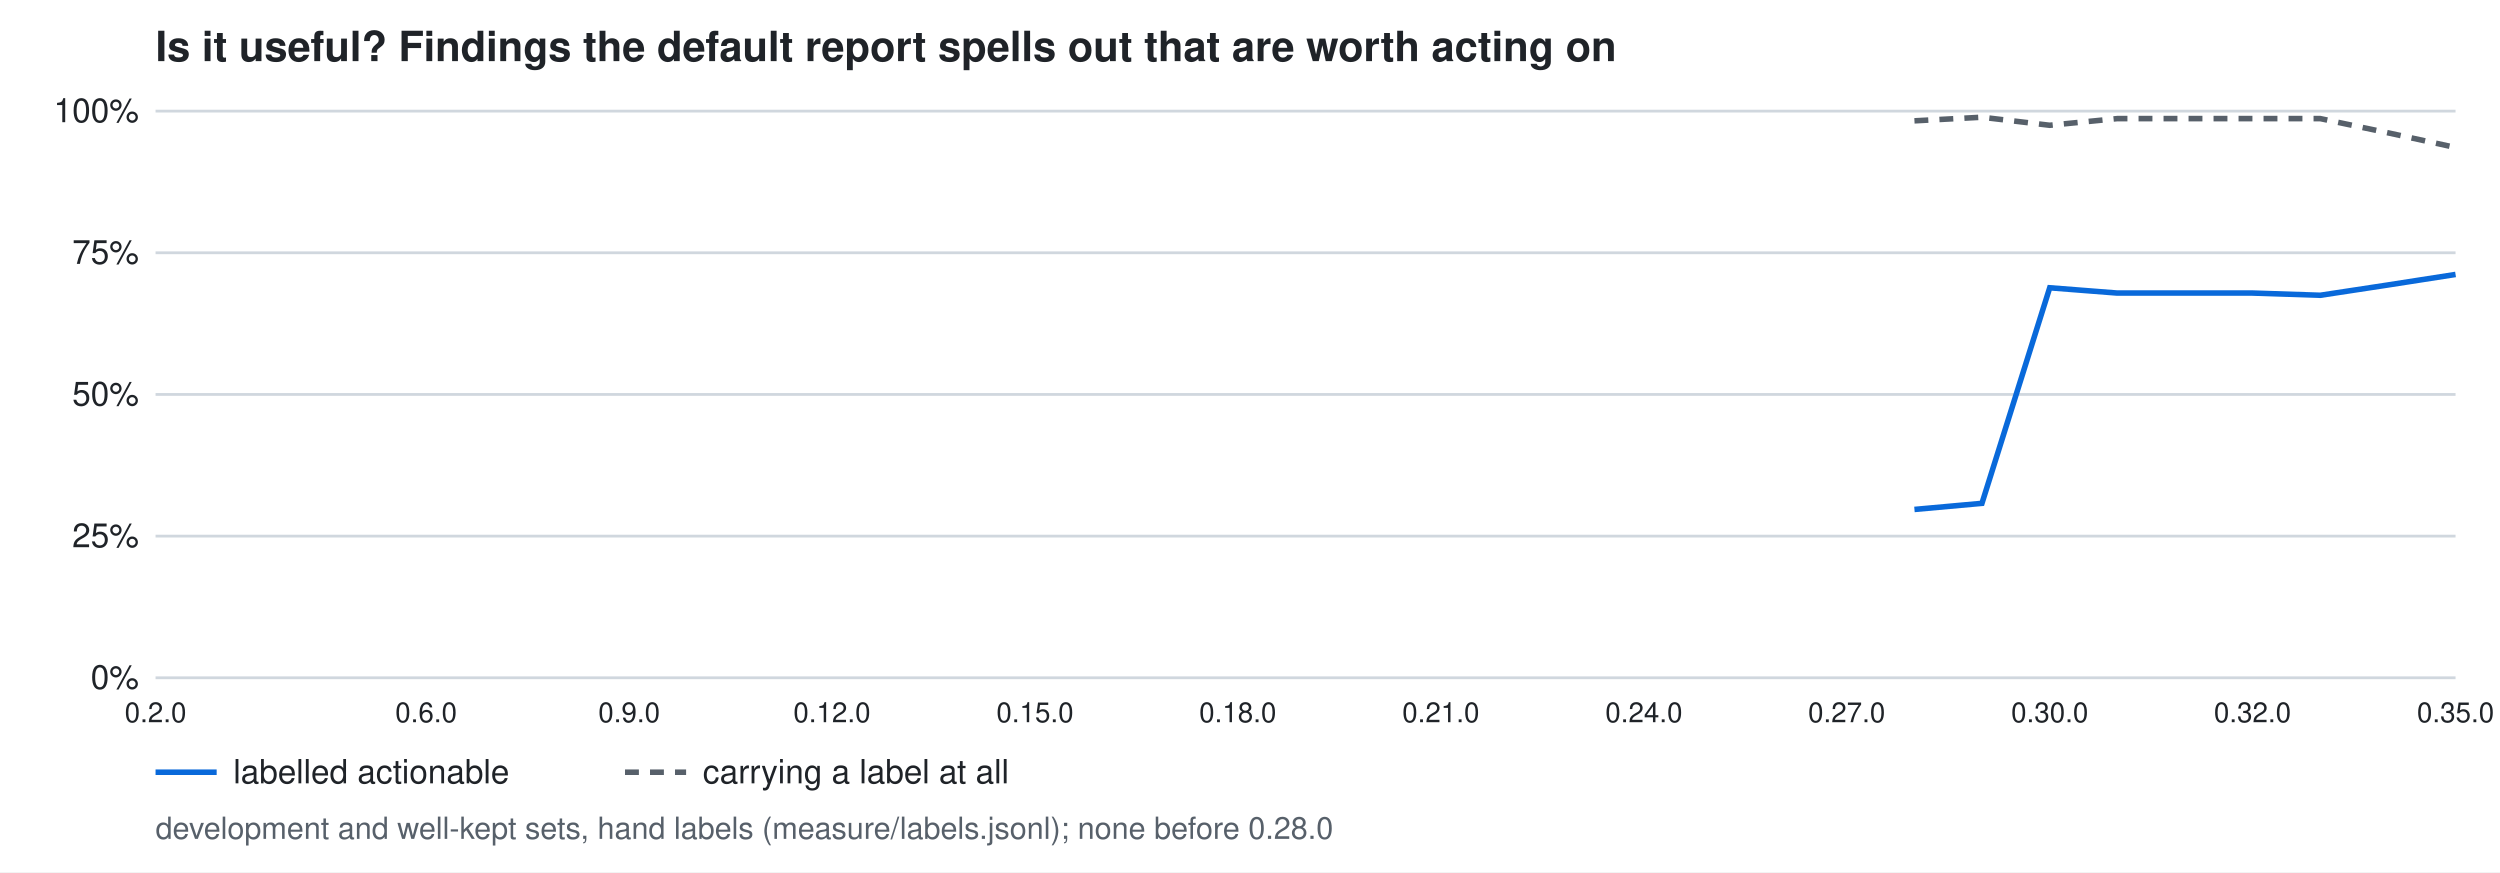
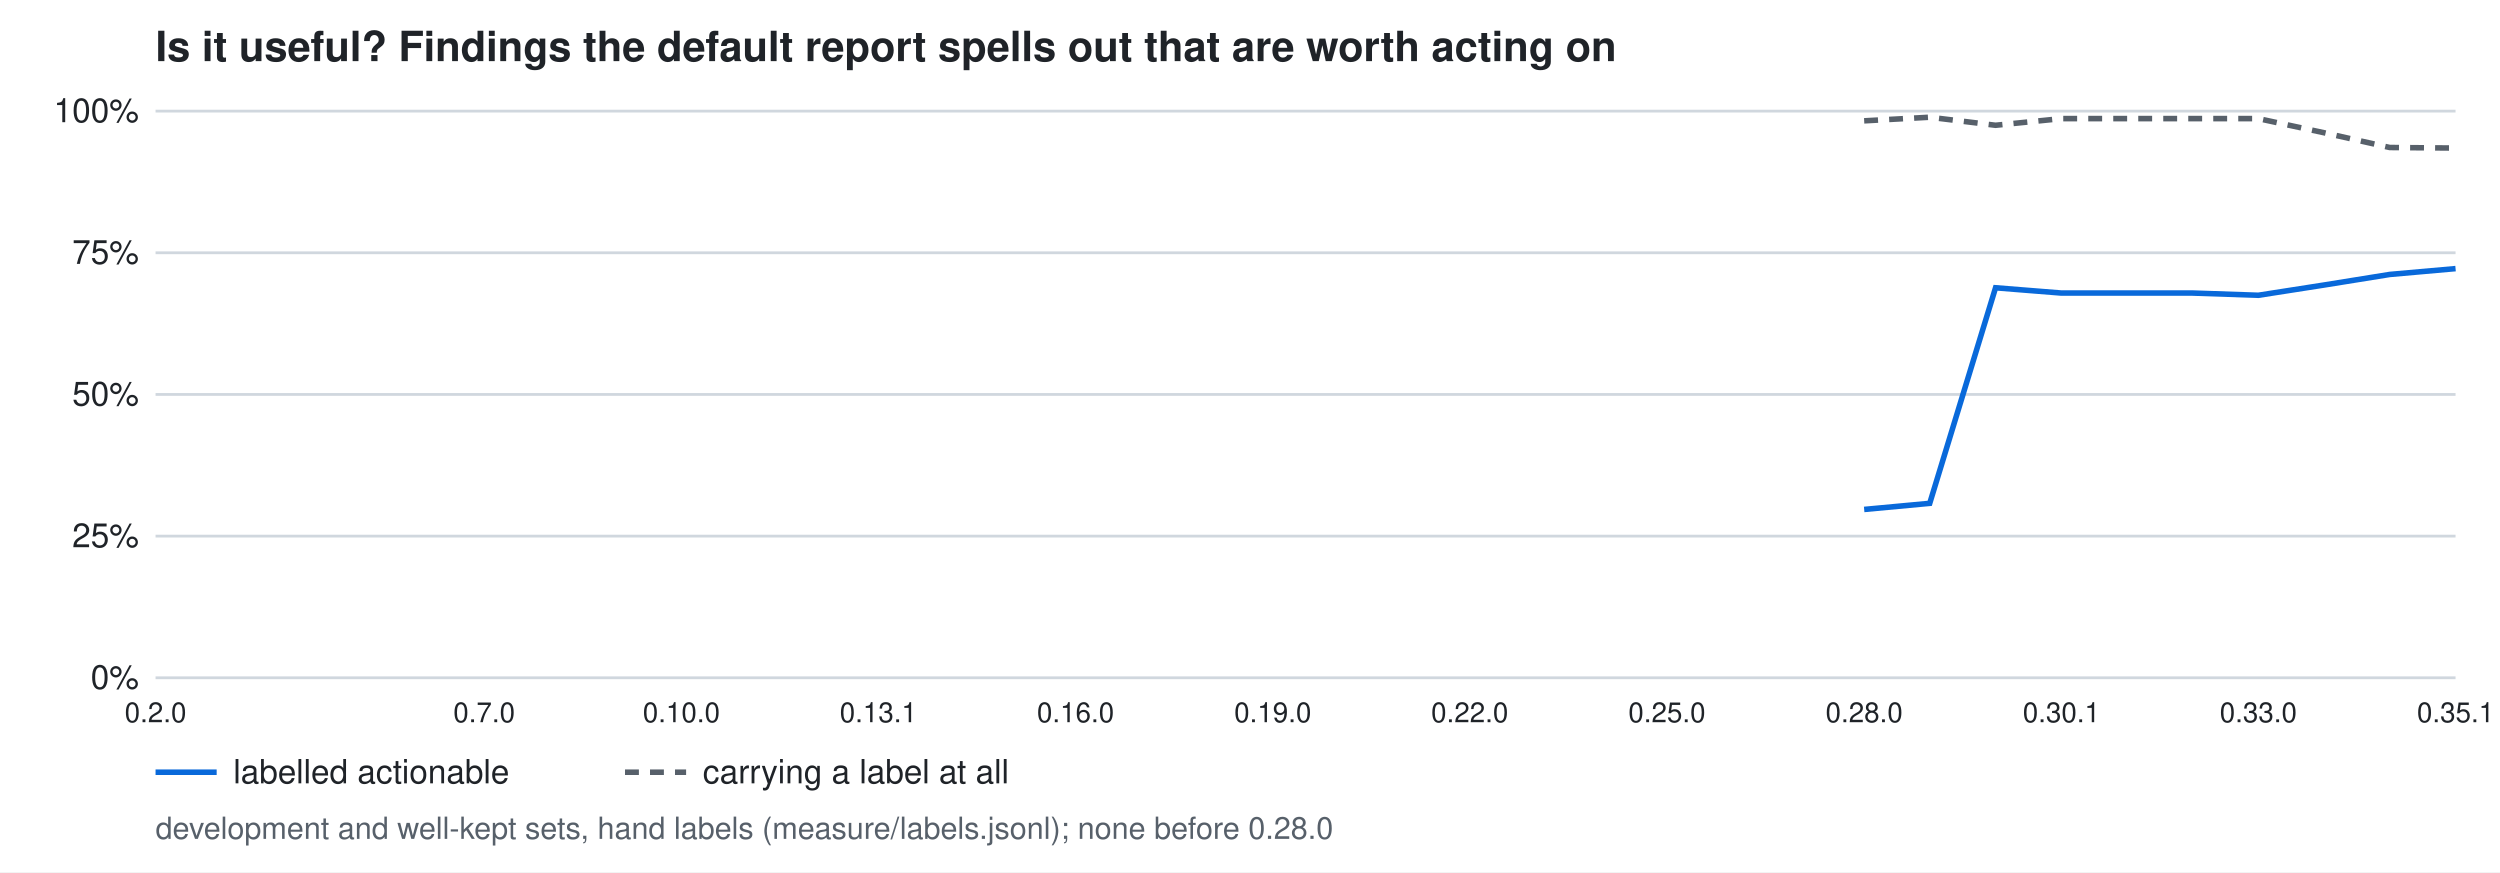
<svg xmlns="http://www.w3.org/2000/svg" width="900" height="314" viewBox="0 0 900 314" font-family="-apple-system,Segoe UI,Helvetica,Arial,sans-serif" font-size="12">
  <rect width="900" height="314" fill="#ffffff" />
  <text x="56" y="22" font-size="15" font-weight="600" fill="#1f2328">Is it useful? Findings the default report spells out that are worth acting on</text>
  <line x1="56" y1="244.0" x2="884" y2="244.0" stroke="#d0d7de" stroke-width="1" />
  <text x="50" y="248.0" text-anchor="end" fill="#1f2328">0%</text>
  <line x1="56" y1="193.0" x2="884" y2="193.0" stroke="#d0d7de" stroke-width="1" />
  <text x="50" y="197.0" text-anchor="end" fill="#1f2328">25%</text>
  <line x1="56" y1="142.0" x2="884" y2="142.0" stroke="#d0d7de" stroke-width="1" />
  <text x="50" y="146.0" text-anchor="end" fill="#1f2328">50%</text>
  <line x1="56" y1="91.0" x2="884" y2="91.0" stroke="#d0d7de" stroke-width="1" />
  <text x="50" y="95.0" text-anchor="end" fill="#1f2328">75%</text>
  <line x1="56" y1="40.0" x2="884" y2="40.0" stroke="#d0d7de" stroke-width="1" />
  <text x="50" y="44.0" text-anchor="end" fill="#1f2328">100%</text>
  <text x="56.0" y="260" text-anchor="middle" fill="#1f2328" font-size="10">0.2.0</text>
-   <text x="153.4" y="260" text-anchor="middle" fill="#1f2328" font-size="10">0.6.0</text>
-   <text x="226.5" y="260" text-anchor="middle" fill="#1f2328" font-size="10">0.9.0</text>
-   <text x="299.5" y="260" text-anchor="middle" fill="#1f2328" font-size="10">0.12.0</text>
-   <text x="372.6" y="260" text-anchor="middle" fill="#1f2328" font-size="10">0.15.0</text>
-   <text x="445.6" y="260" text-anchor="middle" fill="#1f2328" font-size="10">0.18.0</text>
-   <text x="518.7" y="260" text-anchor="middle" fill="#1f2328" font-size="10">0.21.0</text>
-   <text x="591.8" y="260" text-anchor="middle" fill="#1f2328" font-size="10">0.24.0</text>
-   <text x="664.8" y="260" text-anchor="middle" fill="#1f2328" font-size="10">0.27.0</text>
-   <text x="737.9" y="260" text-anchor="middle" fill="#1f2328" font-size="10">0.30.0</text>
-   <text x="810.9" y="260" text-anchor="middle" fill="#1f2328" font-size="10">0.32.0</text>
-   <text x="884.0" y="260" text-anchor="middle" fill="#1f2328" font-size="10">0.35.0</text>
-   <polyline points="689.2,183.4 713.5,181.2 737.9,103.6 762.2,105.5 786.6,105.5 810.9,105.5 835.3,106.3 859.6,102.6 884.0,98.8" fill="none" stroke="#0969da" stroke-width="2" />
-   <polyline points="689.2,43.5 713.5,42.2 737.9,45.1 762.2,42.7 786.6,42.7 810.9,42.7 835.3,42.7 859.6,47.8 884.0,53.1" fill="none" stroke="#57606a" stroke-width="2" stroke-dasharray="5 4" />
+   <text x="174.3" y="260" text-anchor="middle" fill="#1f2328" font-size="10">0.7.0</text>
+   <text x="245.3" y="260" text-anchor="middle" fill="#1f2328" font-size="10">0.10.0</text>
+   <text x="316.2" y="260" text-anchor="middle" fill="#1f2328" font-size="10">0.13.1</text>
+   <text x="387.2" y="260" text-anchor="middle" fill="#1f2328" font-size="10">0.16.0</text>
+   <text x="458.2" y="260" text-anchor="middle" fill="#1f2328" font-size="10">0.19.0</text>
+   <text x="529.1" y="260" text-anchor="middle" fill="#1f2328" font-size="10">0.22.0</text>
+   <text x="600.1" y="260" text-anchor="middle" fill="#1f2328" font-size="10">0.25.0</text>
+   <text x="671.1" y="260" text-anchor="middle" fill="#1f2328" font-size="10">0.28.0</text>
+   <text x="742.1" y="260" text-anchor="middle" fill="#1f2328" font-size="10">0.30.1</text>
+   <text x="813.0" y="260" text-anchor="middle" fill="#1f2328" font-size="10">0.33.0</text>
+   <text x="884.0" y="260" text-anchor="middle" fill="#1f2328" font-size="10">0.35.1</text>
+   <polyline points="671.1,183.4 694.7,181.2 718.4,103.6 742.1,105.5 765.7,105.5 789.4,105.5 813.0,106.3 836.7,102.6 860.3,98.8 884.0,96.7" fill="none" stroke="#0969da" stroke-width="2" />
+   <polyline points="671.1,43.5 694.7,42.2 718.4,45.1 742.1,42.7 765.7,42.7 789.4,42.7 813.0,42.7 836.7,47.8 860.3,53.1 884.0,53.3" fill="none" stroke="#57606a" stroke-width="2" stroke-dasharray="5 4" />
  <line x1="56" y1="278" x2="78" y2="278" stroke="#0969da" stroke-width="2" />
  <text x="84" y="282" fill="#1f2328">labelled actionable</text>
  <line x1="225" y1="278" x2="247" y2="278" stroke="#57606a" stroke-width="2" stroke-dasharray="5 4" />
  <text x="253" y="282" fill="#1f2328">carrying a label at all</text>
  <text x="56" y="302" fill="#57606a" font-size="11">development and well-kept sets, hand labels (measure/labels.jsonl); none before 0.28.0</text>
</svg>
